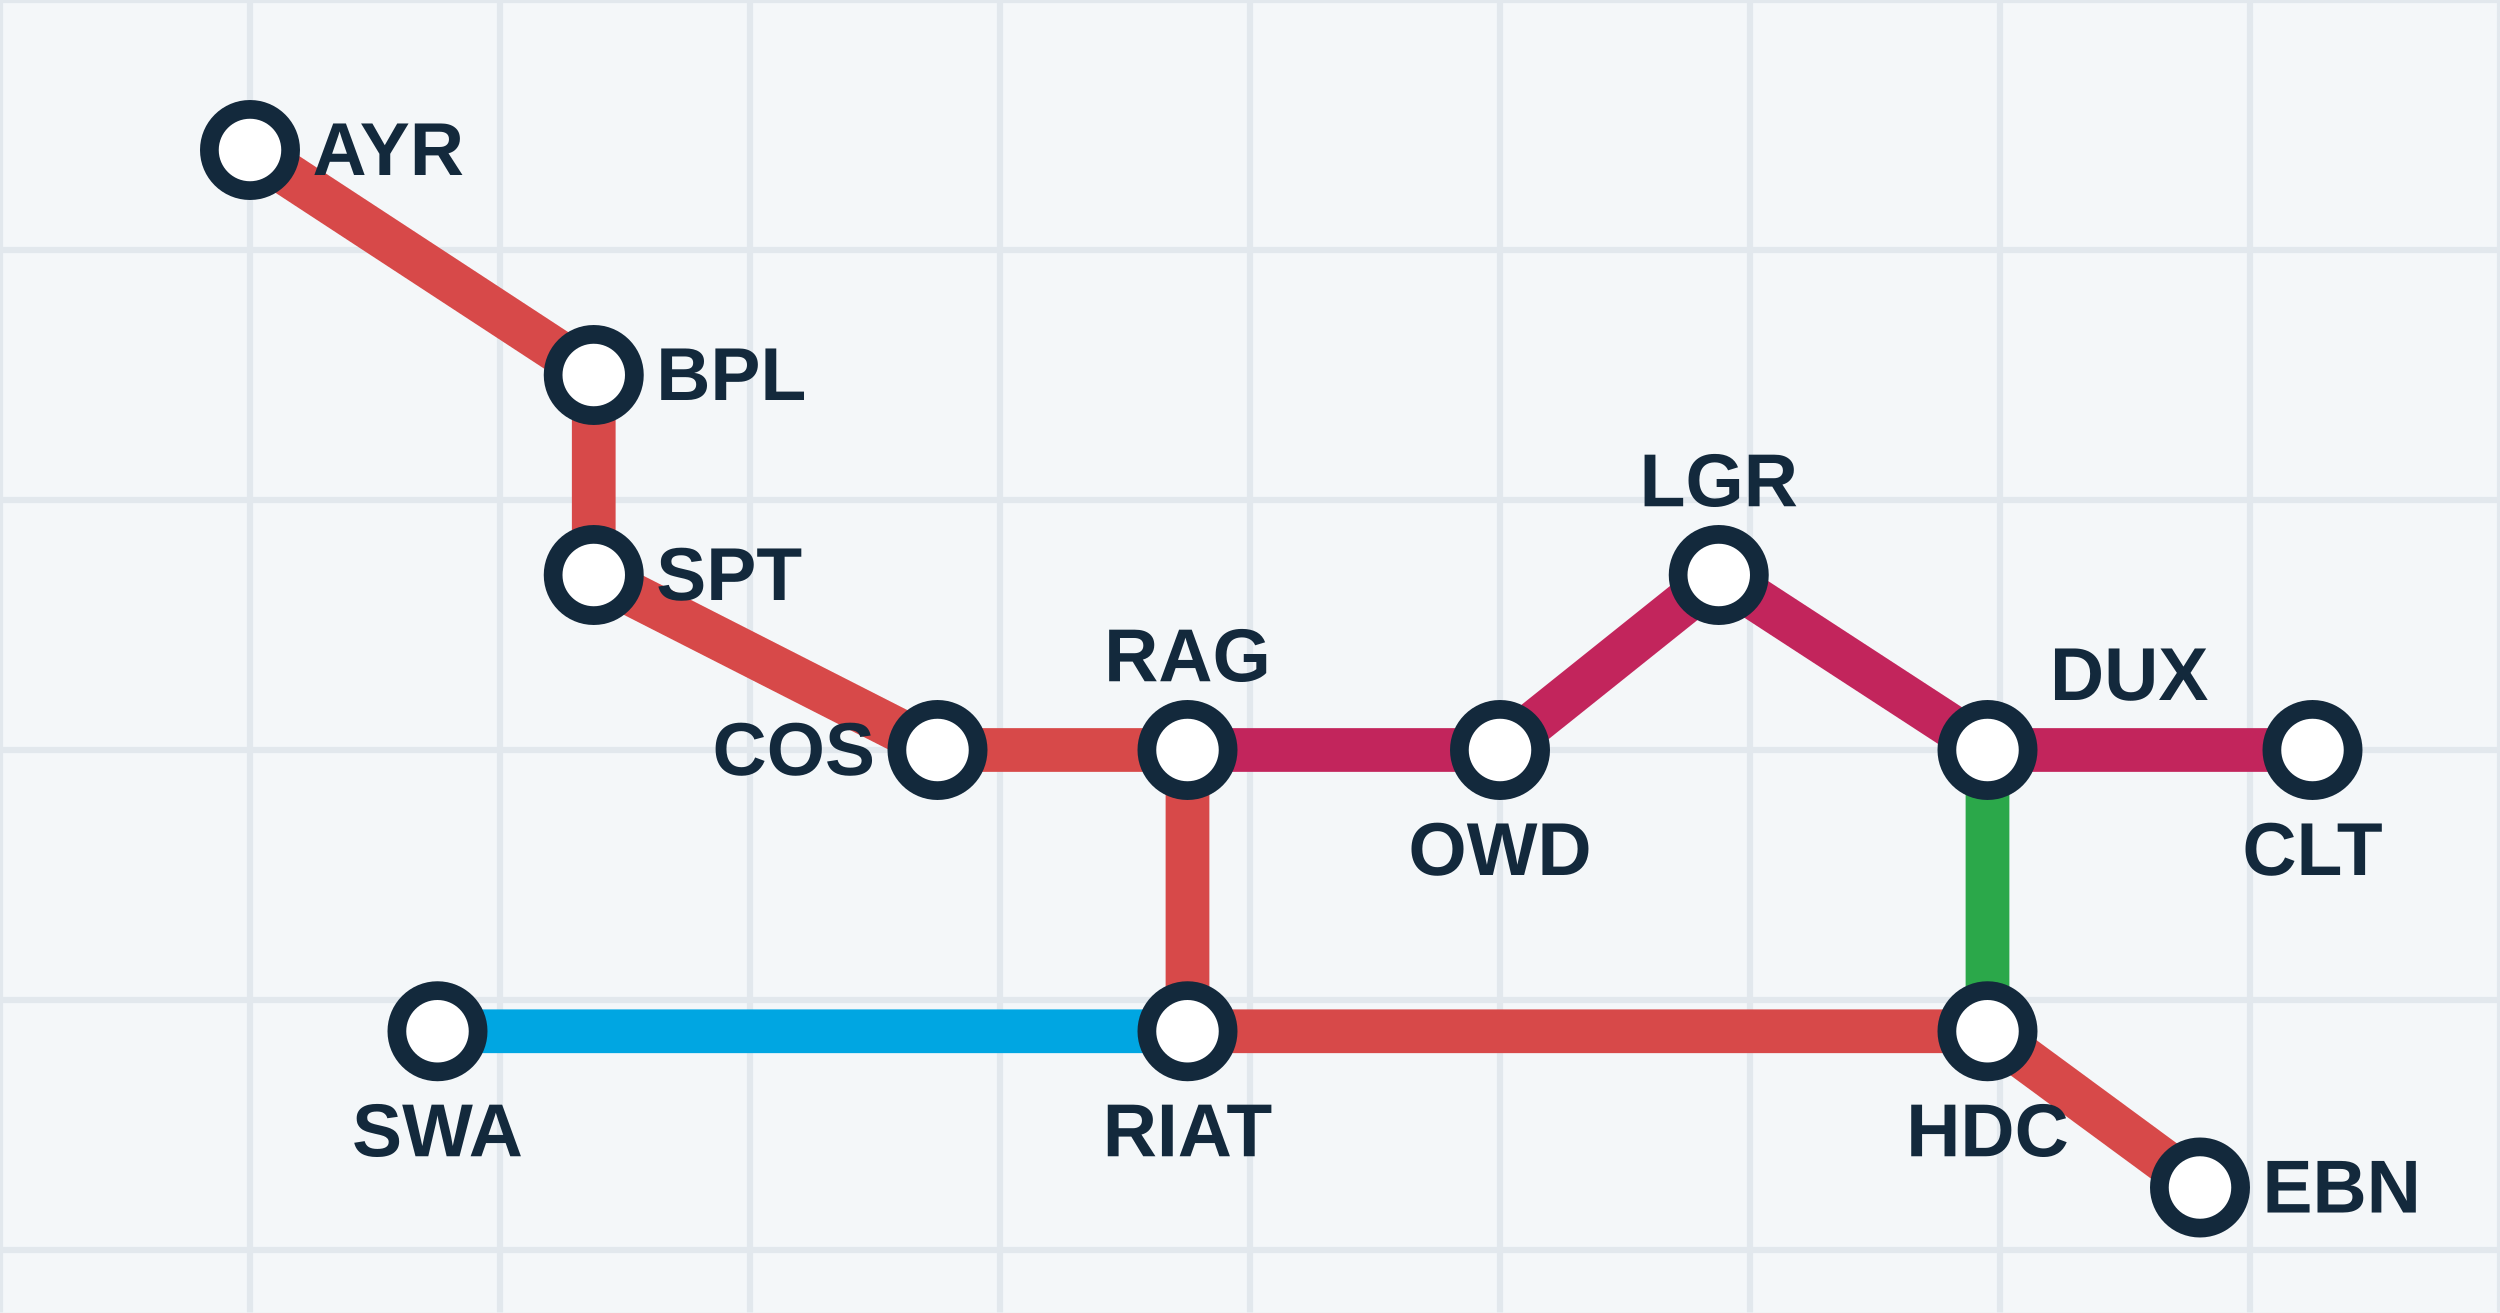
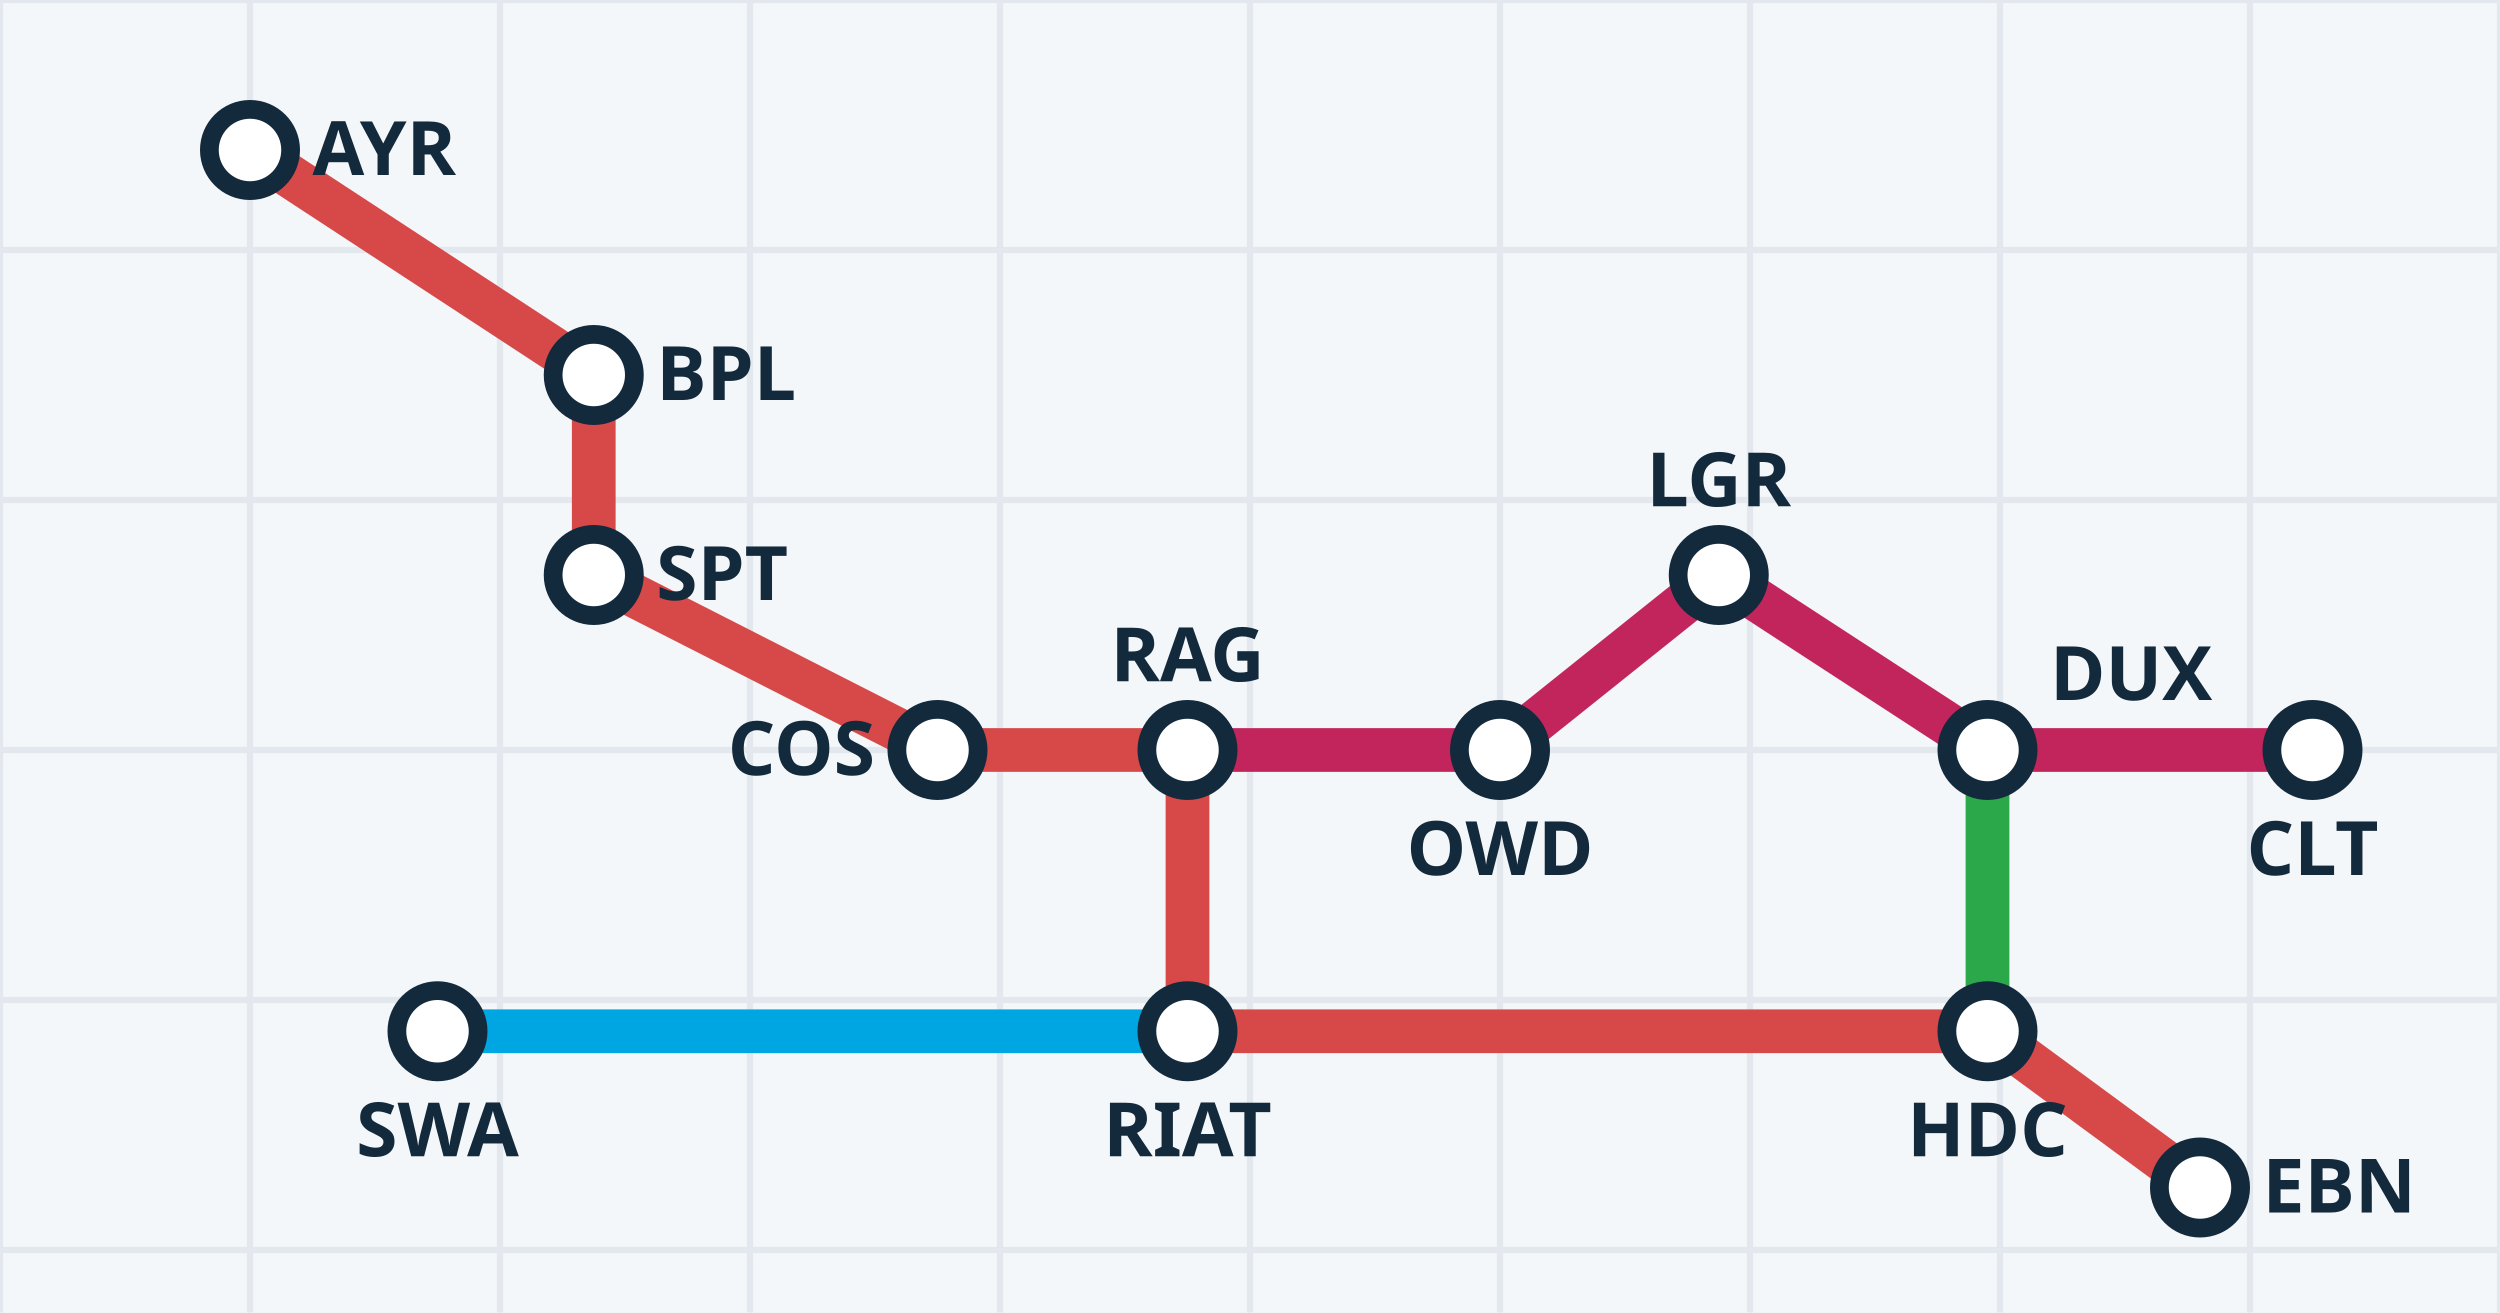
<svg xmlns="http://www.w3.org/2000/svg" viewBox="0 0 400 210">
  <rect width="400" height="210" fill="#F4F7F9" />
  <g stroke="#E2E8ED" stroke-width="1">
    <path d="M0 0V210" />
    <path d="M40 0V210" />
    <path d="M80 0V210" />
    <path d="M120 0V210" />
    <path d="M160 0V210" />
    <path d="M200 0V210" />
    <path d="M240 0V210" />
    <path d="M280 0V210" />
    <path d="M320 0V210" />
    <path d="M360 0V210" />
    <path d="M400 0V210" />
    <path d="M0 0H400" />
    <path d="M0 40H400" />
    <path d="M0 80H400" />
    <path d="M0 120H400" />
    <path d="M0 160H400" />
    <path d="M0 200H400" />
  </g>
  <path d="M40 24 L95 60 L95 92 L150 120 L190 120 L190 165 L318 165 L352 190" fill="none" stroke="#D74949" stroke-width="7" stroke-linejoin="round" stroke-linecap="round" />
  <path d="M70 165 L190 165" fill="none" stroke="#00A6E2" stroke-width="7" stroke-linejoin="round" stroke-linecap="round" />
  <path d="M190 120 L240 120 L275 92 L318 120 L370 120" fill="none" stroke="#C2255C" stroke-width="7" stroke-linejoin="round" stroke-linecap="round" />
  <path d="M318 120 L318 165" fill="none" stroke="#2BA84A" stroke-width="7" stroke-linejoin="round" stroke-linecap="round" />
  <circle cx="40" cy="24" r="6.5" fill="#fff" stroke="#13293C" stroke-width="3" />
-   <text x="50" y="28" font-family="Arial,sans-serif" font-size="12" font-weight="700" fill="#13293C" text-anchor="start">AYR</text>
+   <text x="50" y="28" font-family="Barlow,sans-serif" font-size="12" font-weight="700" fill="#13293C" text-anchor="start">AYR</text>
  <circle cx="95" cy="60" r="6.5" fill="#fff" stroke="#13293C" stroke-width="3" />
-   <text x="105" y="64" font-family="Arial,sans-serif" font-size="12" font-weight="700" fill="#13293C" text-anchor="start">BPL</text>
+   <text x="105" y="64" font-family="Barlow,sans-serif" font-size="12" font-weight="700" fill="#13293C" text-anchor="start">BPL</text>
  <circle cx="370" cy="120" r="6.5" fill="#fff" stroke="#13293C" stroke-width="3" />
-   <text x="370" y="140" font-family="Arial,sans-serif" font-size="12" font-weight="700" fill="#13293C" text-anchor="middle">CLT</text>
+   <text x="370" y="140" font-family="Barlow,sans-serif" font-size="12" font-weight="700" fill="#13293C" text-anchor="middle">CLT</text>
  <circle cx="150" cy="120" r="6.5" fill="#fff" stroke="#13293C" stroke-width="3" />
-   <text x="140" y="124" font-family="Arial,sans-serif" font-size="12" font-weight="700" fill="#13293C" text-anchor="end">COS</text>
+   <text x="140" y="124" font-family="Barlow,sans-serif" font-size="12" font-weight="700" fill="#13293C" text-anchor="end">COS</text>
  <circle cx="318" cy="120" r="6.5" fill="#fff" stroke="#13293C" stroke-width="3" />
-   <text x="328" y="112" font-family="Arial,sans-serif" font-size="12" font-weight="700" fill="#13293C" text-anchor="start">DUX</text>
+   <text x="328" y="112" font-family="Barlow,sans-serif" font-size="12" font-weight="700" fill="#13293C" text-anchor="start">DUX</text>
  <circle cx="352" cy="190" r="6.5" fill="#fff" stroke="#13293C" stroke-width="3" />
-   <text x="362" y="194" font-family="Arial,sans-serif" font-size="12" font-weight="700" fill="#13293C" text-anchor="start">EBN</text>
+   <text x="362" y="194" font-family="Barlow,sans-serif" font-size="12" font-weight="700" fill="#13293C" text-anchor="start">EBN</text>
  <circle cx="275" cy="92" r="6.5" fill="#fff" stroke="#13293C" stroke-width="3" />
-   <text x="275" y="81" font-family="Arial,sans-serif" font-size="12" font-weight="700" fill="#13293C" text-anchor="middle">LGR</text>
+   <text x="275" y="81" font-family="Barlow,sans-serif" font-size="12" font-weight="700" fill="#13293C" text-anchor="middle">LGR</text>
  <circle cx="318" cy="165" r="6.5" fill="#fff" stroke="#13293C" stroke-width="3" />
-   <text x="318" y="185" font-family="Arial,sans-serif" font-size="12" font-weight="700" fill="#13293C" text-anchor="middle">HDC</text>
+   <text x="318" y="185" font-family="Barlow,sans-serif" font-size="12" font-weight="700" fill="#13293C" text-anchor="middle">HDC</text>
  <circle cx="190" cy="120" r="6.5" fill="#fff" stroke="#13293C" stroke-width="3" />
-   <text x="190" y="109" font-family="Arial,sans-serif" font-size="12" font-weight="700" fill="#13293C" text-anchor="middle">RAG</text>
+   <text x="190" y="109" font-family="Barlow,sans-serif" font-size="12" font-weight="700" fill="#13293C" text-anchor="middle">RAG</text>
  <circle cx="190" cy="165" r="6.5" fill="#fff" stroke="#13293C" stroke-width="3" />
-   <text x="190" y="185" font-family="Arial,sans-serif" font-size="12" font-weight="700" fill="#13293C" text-anchor="middle">RIAT</text>
+   <text x="190" y="185" font-family="Barlow,sans-serif" font-size="12" font-weight="700" fill="#13293C" text-anchor="middle">RIAT</text>
  <circle cx="240" cy="120" r="6.5" fill="#fff" stroke="#13293C" stroke-width="3" />
-   <text x="240" y="140" font-family="Arial,sans-serif" font-size="12" font-weight="700" fill="#13293C" text-anchor="middle">OWD</text>
+   <text x="240" y="140" font-family="Barlow,sans-serif" font-size="12" font-weight="700" fill="#13293C" text-anchor="middle">OWD</text>
  <circle cx="95" cy="92" r="6.5" fill="#fff" stroke="#13293C" stroke-width="3" />
-   <text x="105" y="96" font-family="Arial,sans-serif" font-size="12" font-weight="700" fill="#13293C" text-anchor="start">SPT</text>
+   <text x="105" y="96" font-family="Barlow,sans-serif" font-size="12" font-weight="700" fill="#13293C" text-anchor="start">SPT</text>
  <circle cx="70" cy="165" r="6.5" fill="#fff" stroke="#13293C" stroke-width="3" />
-   <text x="70" y="185" font-family="Arial,sans-serif" font-size="12" font-weight="700" fill="#13293C" text-anchor="middle">SWA</text>
+   <text x="70" y="185" font-family="Barlow,sans-serif" font-size="12" font-weight="700" fill="#13293C" text-anchor="middle">SWA</text>
</svg>
